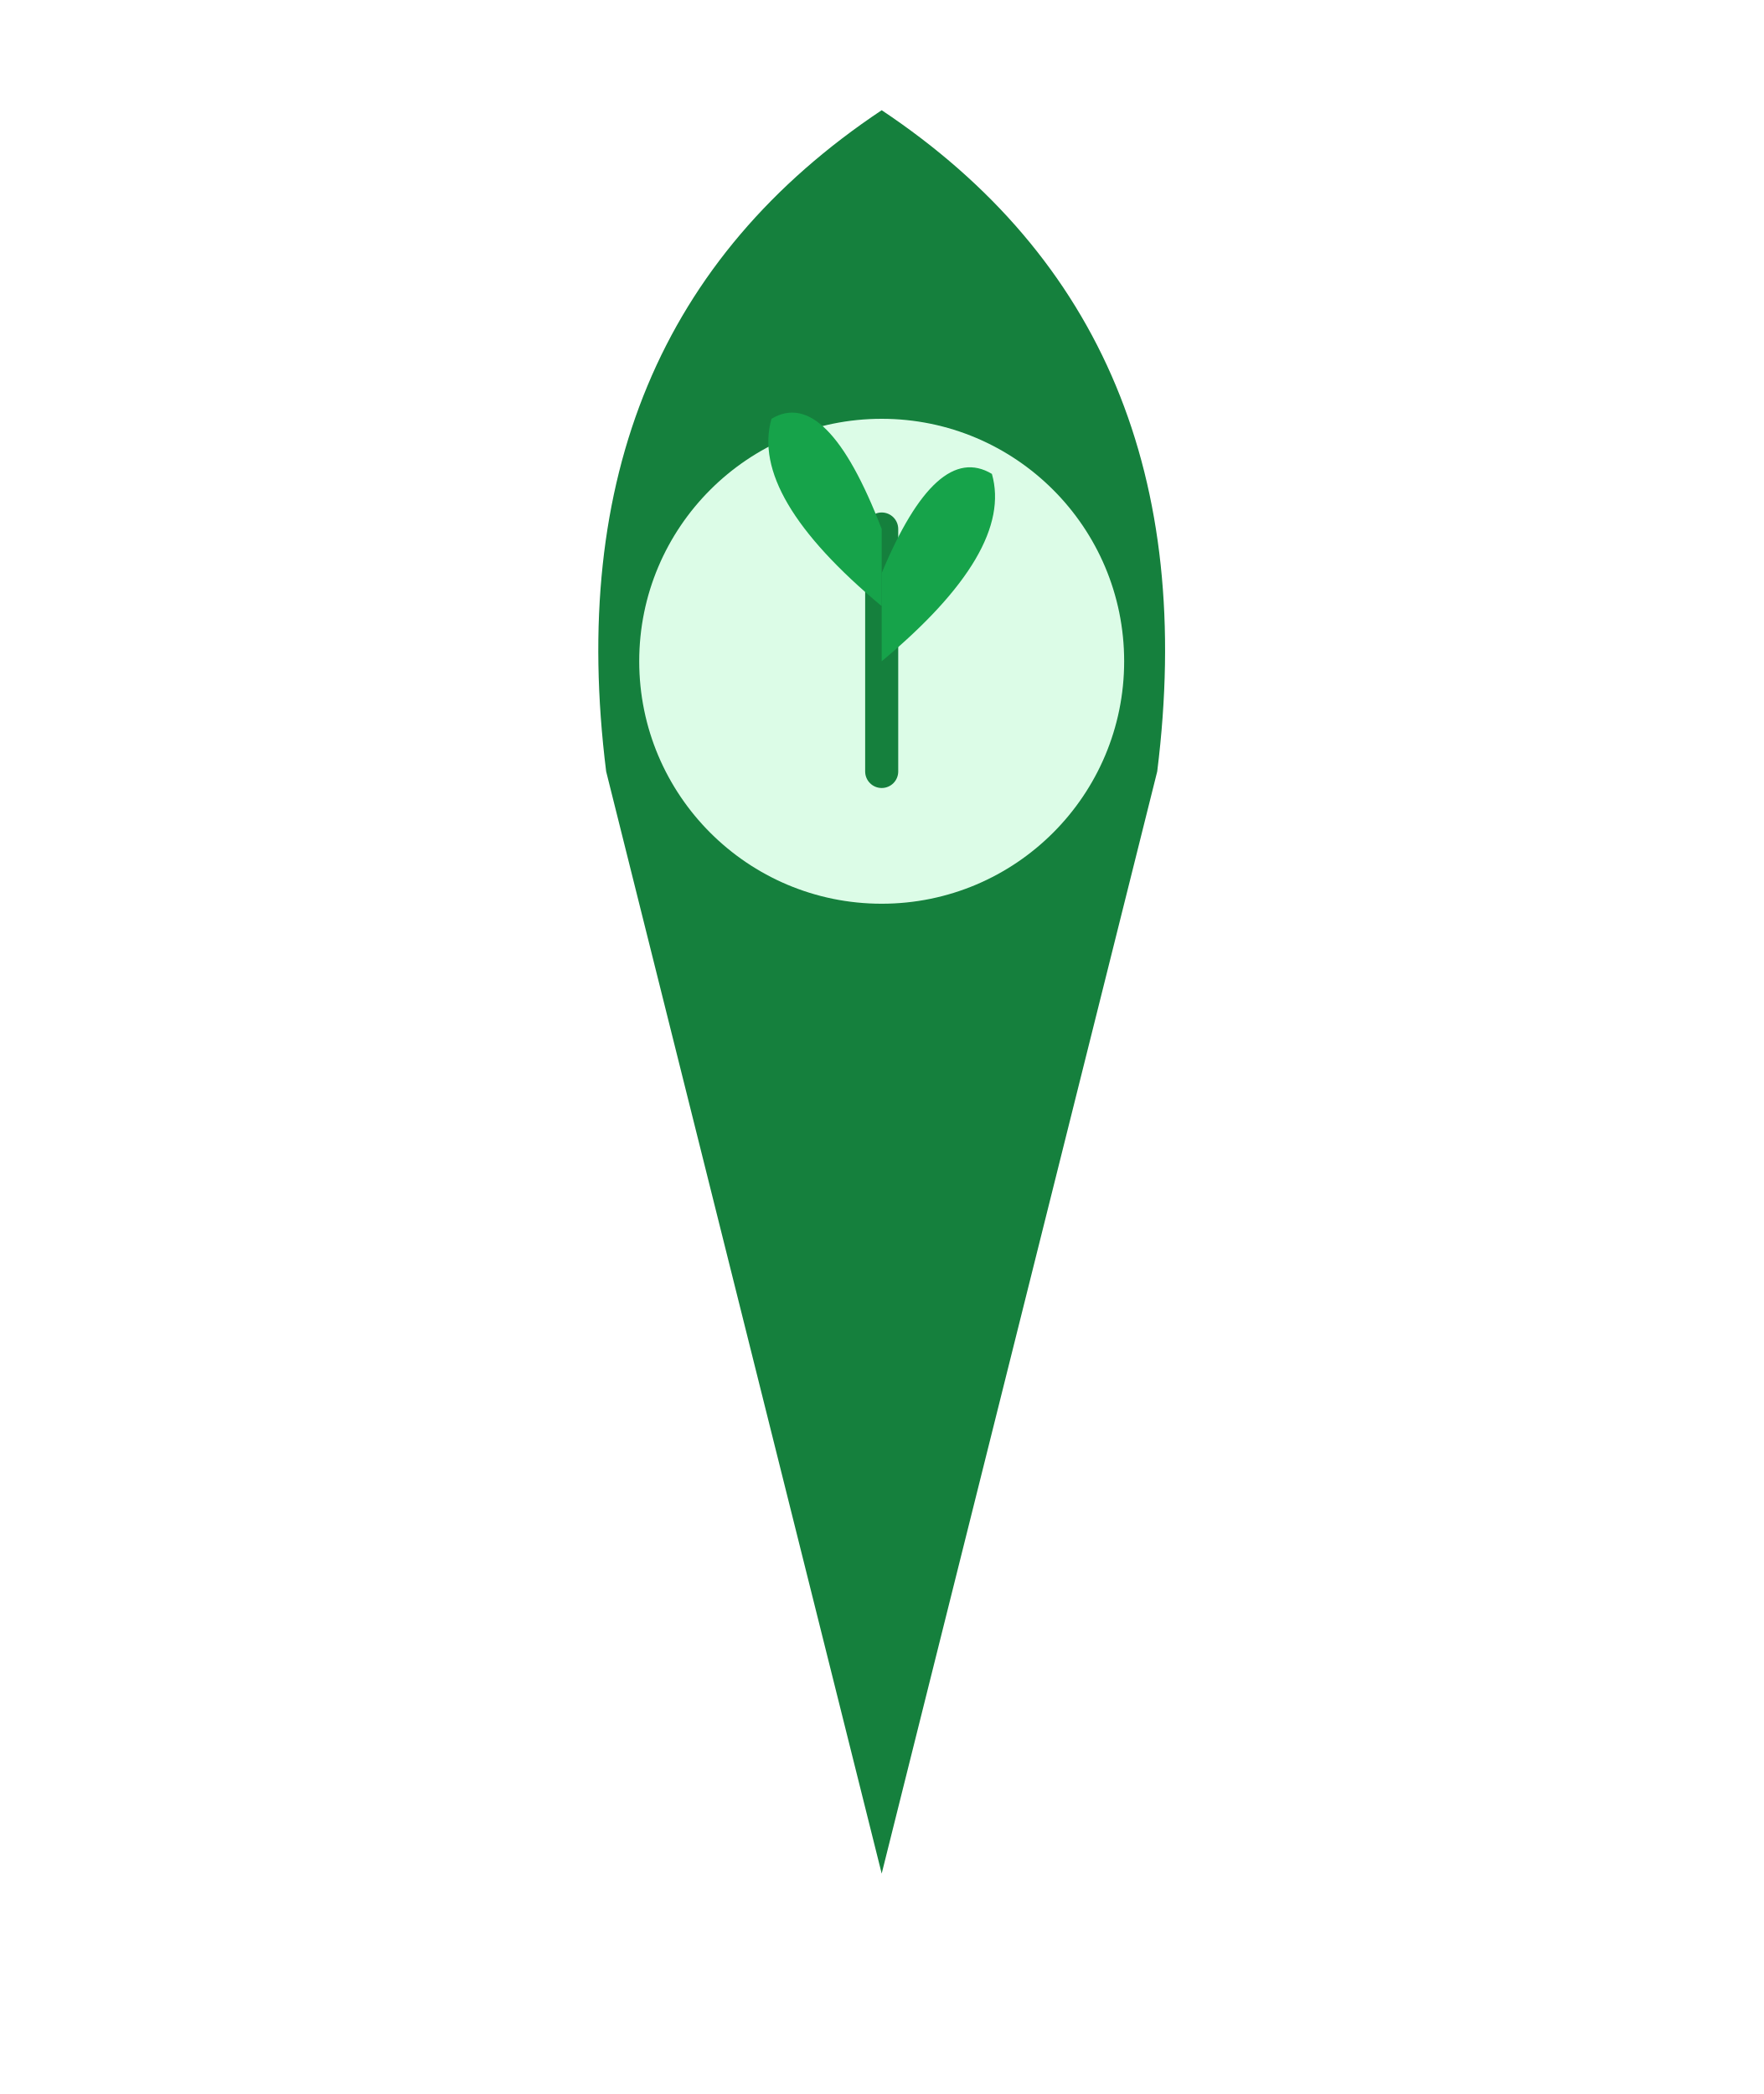
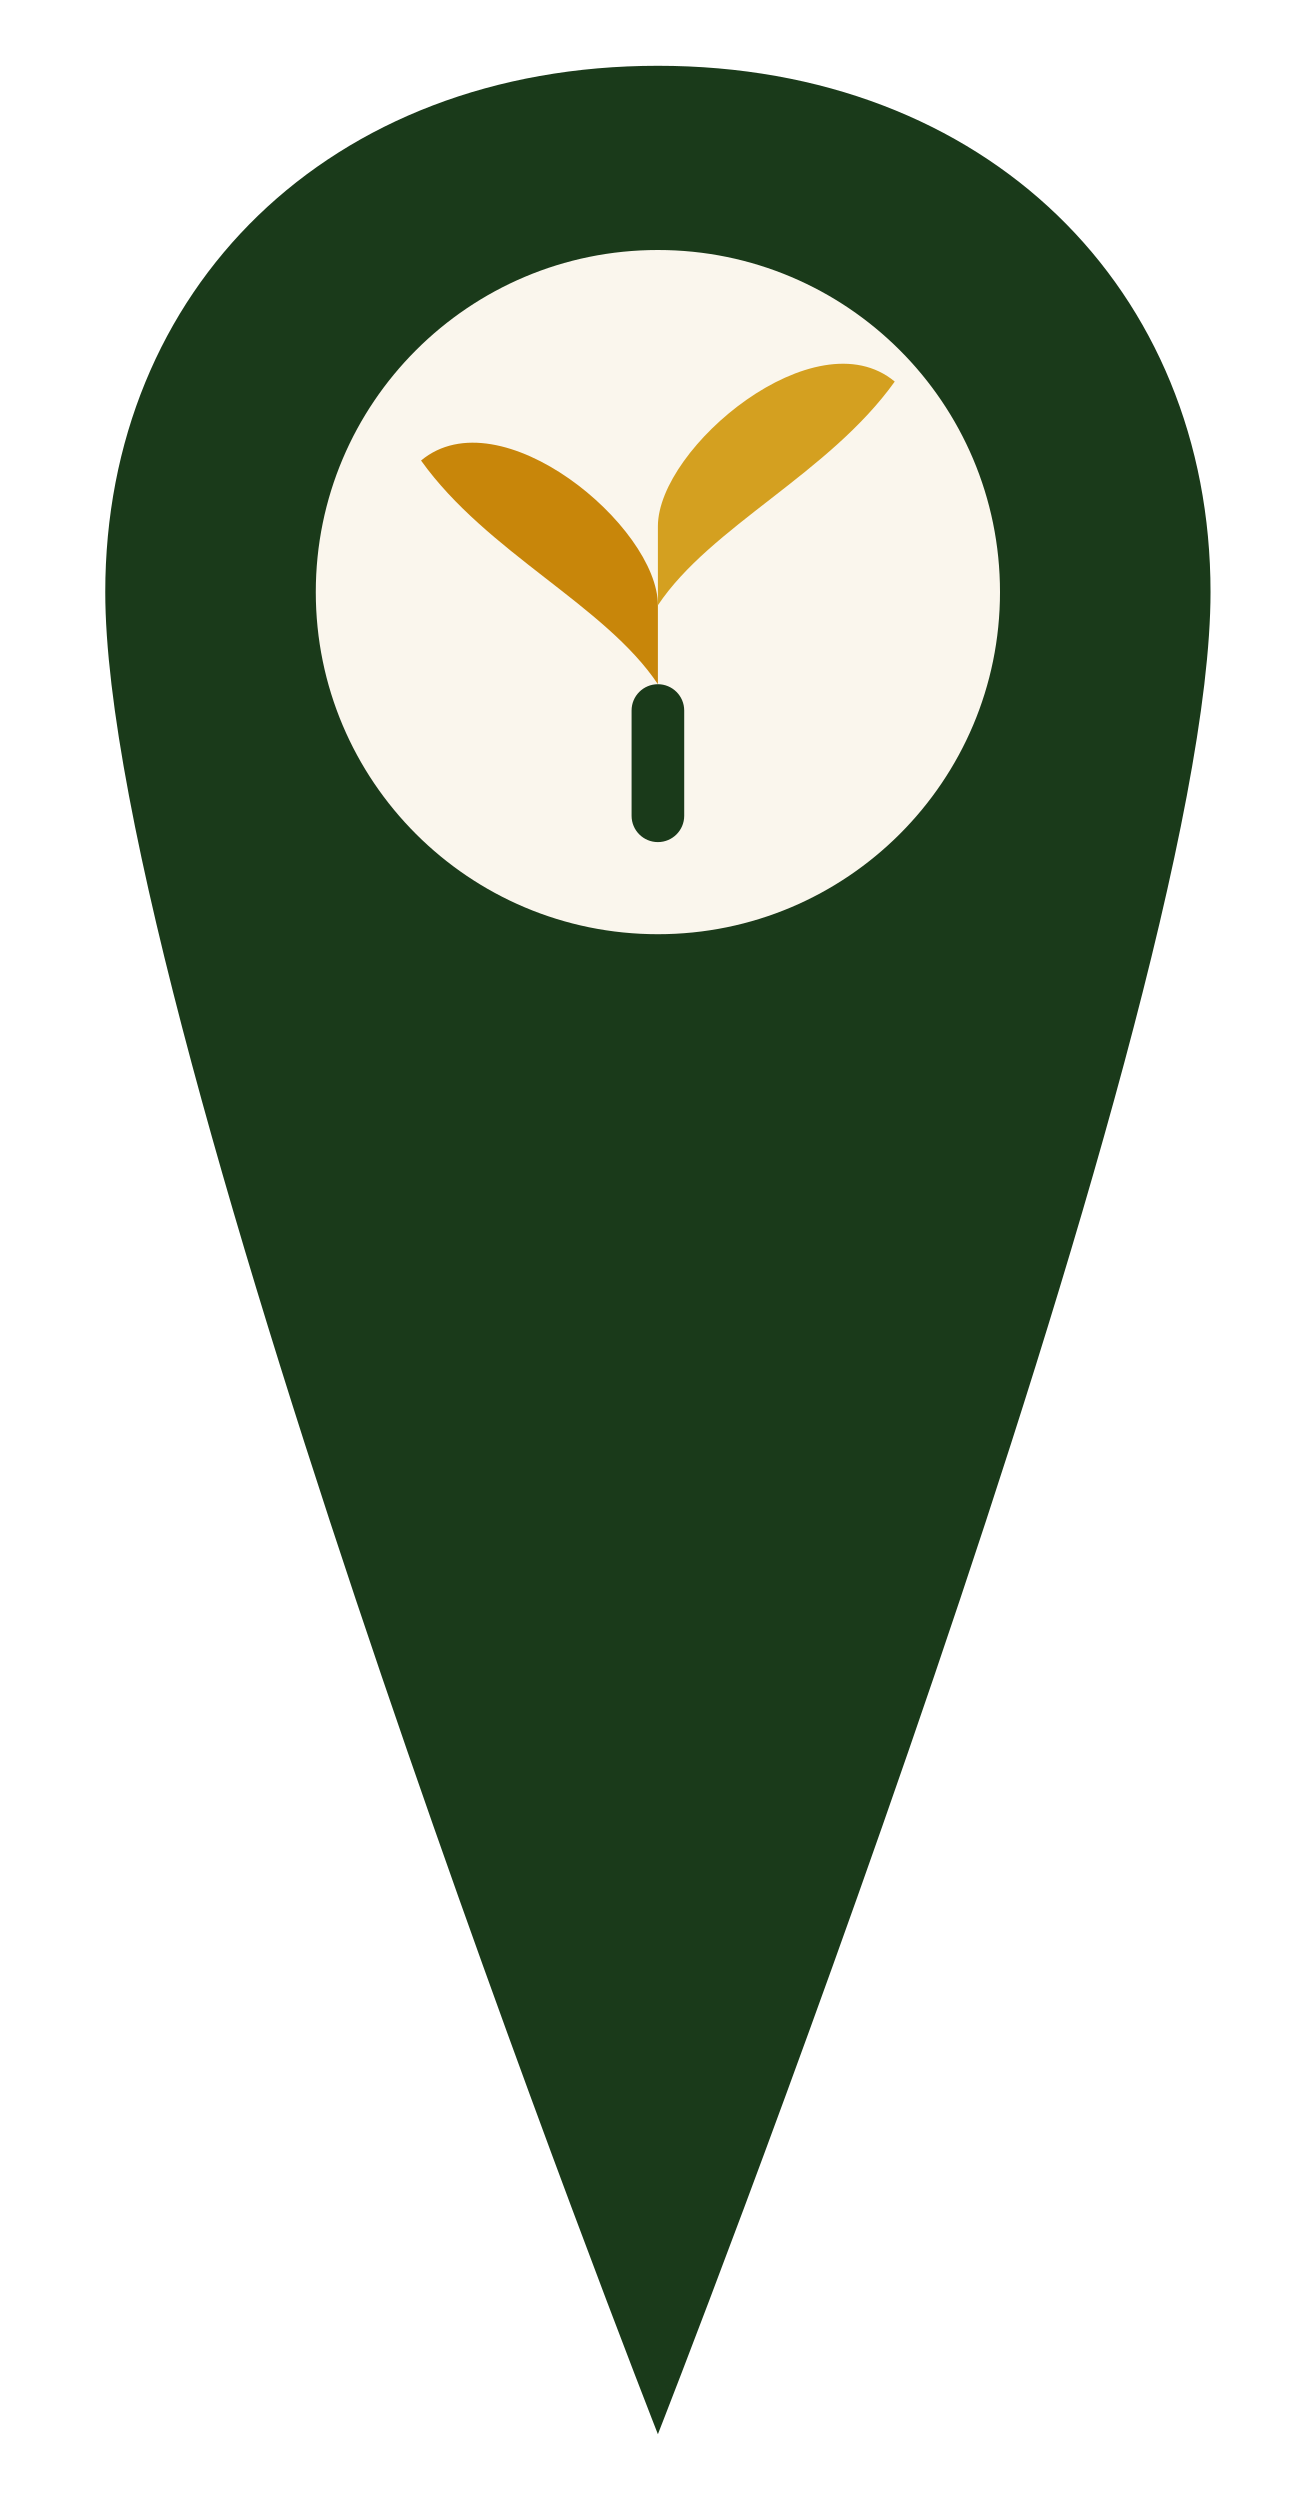
- <svg xmlns="http://www.w3.org/2000/svg" viewBox="10 70 100 190" width="32" height="38">
-   <path d="M60 240 L35 140 Q30 100 60 80 Q90 100 85 140 Z" fill="#15803d" />
-   <circle cx="60" cy="130" r="22" fill="#dcfce7" />
-   <path d="M60 140 L60 118" stroke="#15803d" stroke-width="3" stroke-linecap="round" />
-   <path d="M60 125 Q48 115 50 108 Q55 105 60 118" fill="#16a34a" />
-   <path d="M60 130 Q72 120 70 113 Q65 110 60 122" fill="#16a34a" />
+ <svg xmlns="http://www.w3.org/2000/svg" viewBox="0 0 100 190">
+   <path d="M50 5 C25 5 8 22 8 45 C8 78 50 185 50 185 C50 185 92 78 92 45 C92 22 75 5 50 5 Z" fill="#1a3a1a" />
+   <circle cx="50" cy="45" r="26" fill="#FAF6ED" />
+   <path d="M50 52 C46 46 37 42 32 35 C38 30 50 40 50 46" fill="#C8860A" />
+   <path d="M50 46 C54 40 63 36 68 29 C62 24 50 34 50 40" fill="#d4a020" />
+   <rect x="48" y="52" width="4" height="12" rx="2" fill="#1a3a1a" />
</svg>
